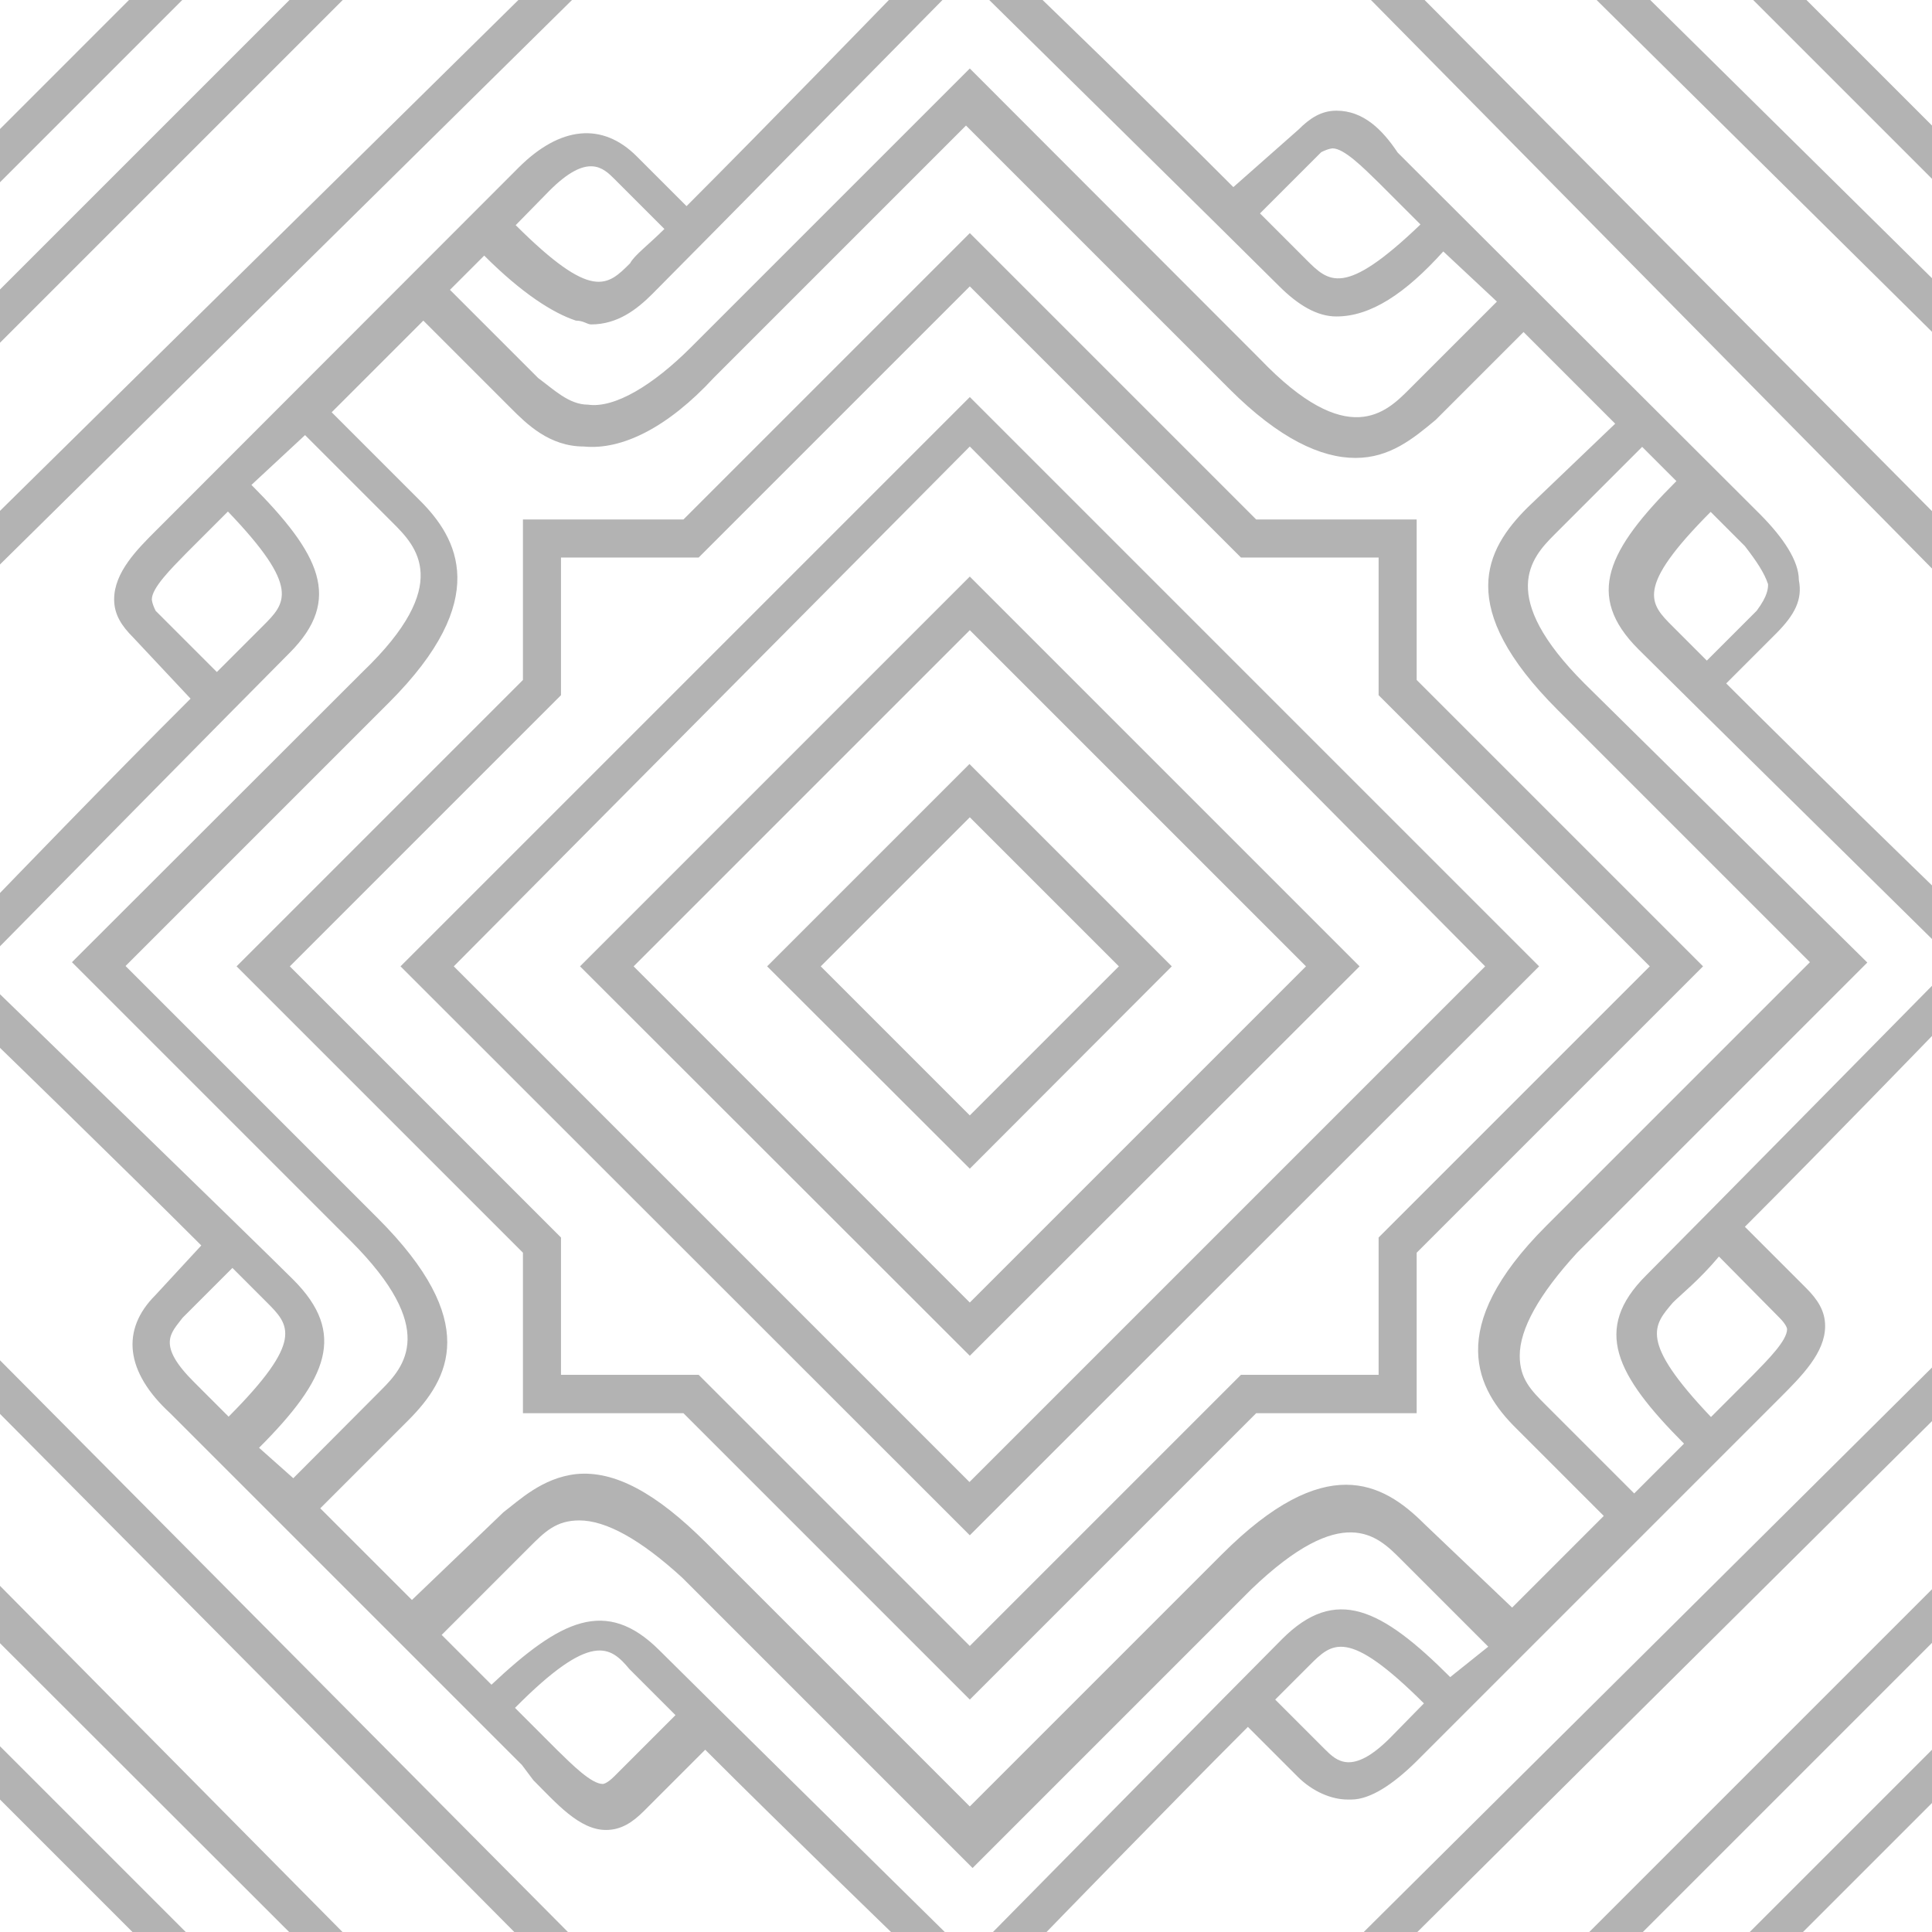
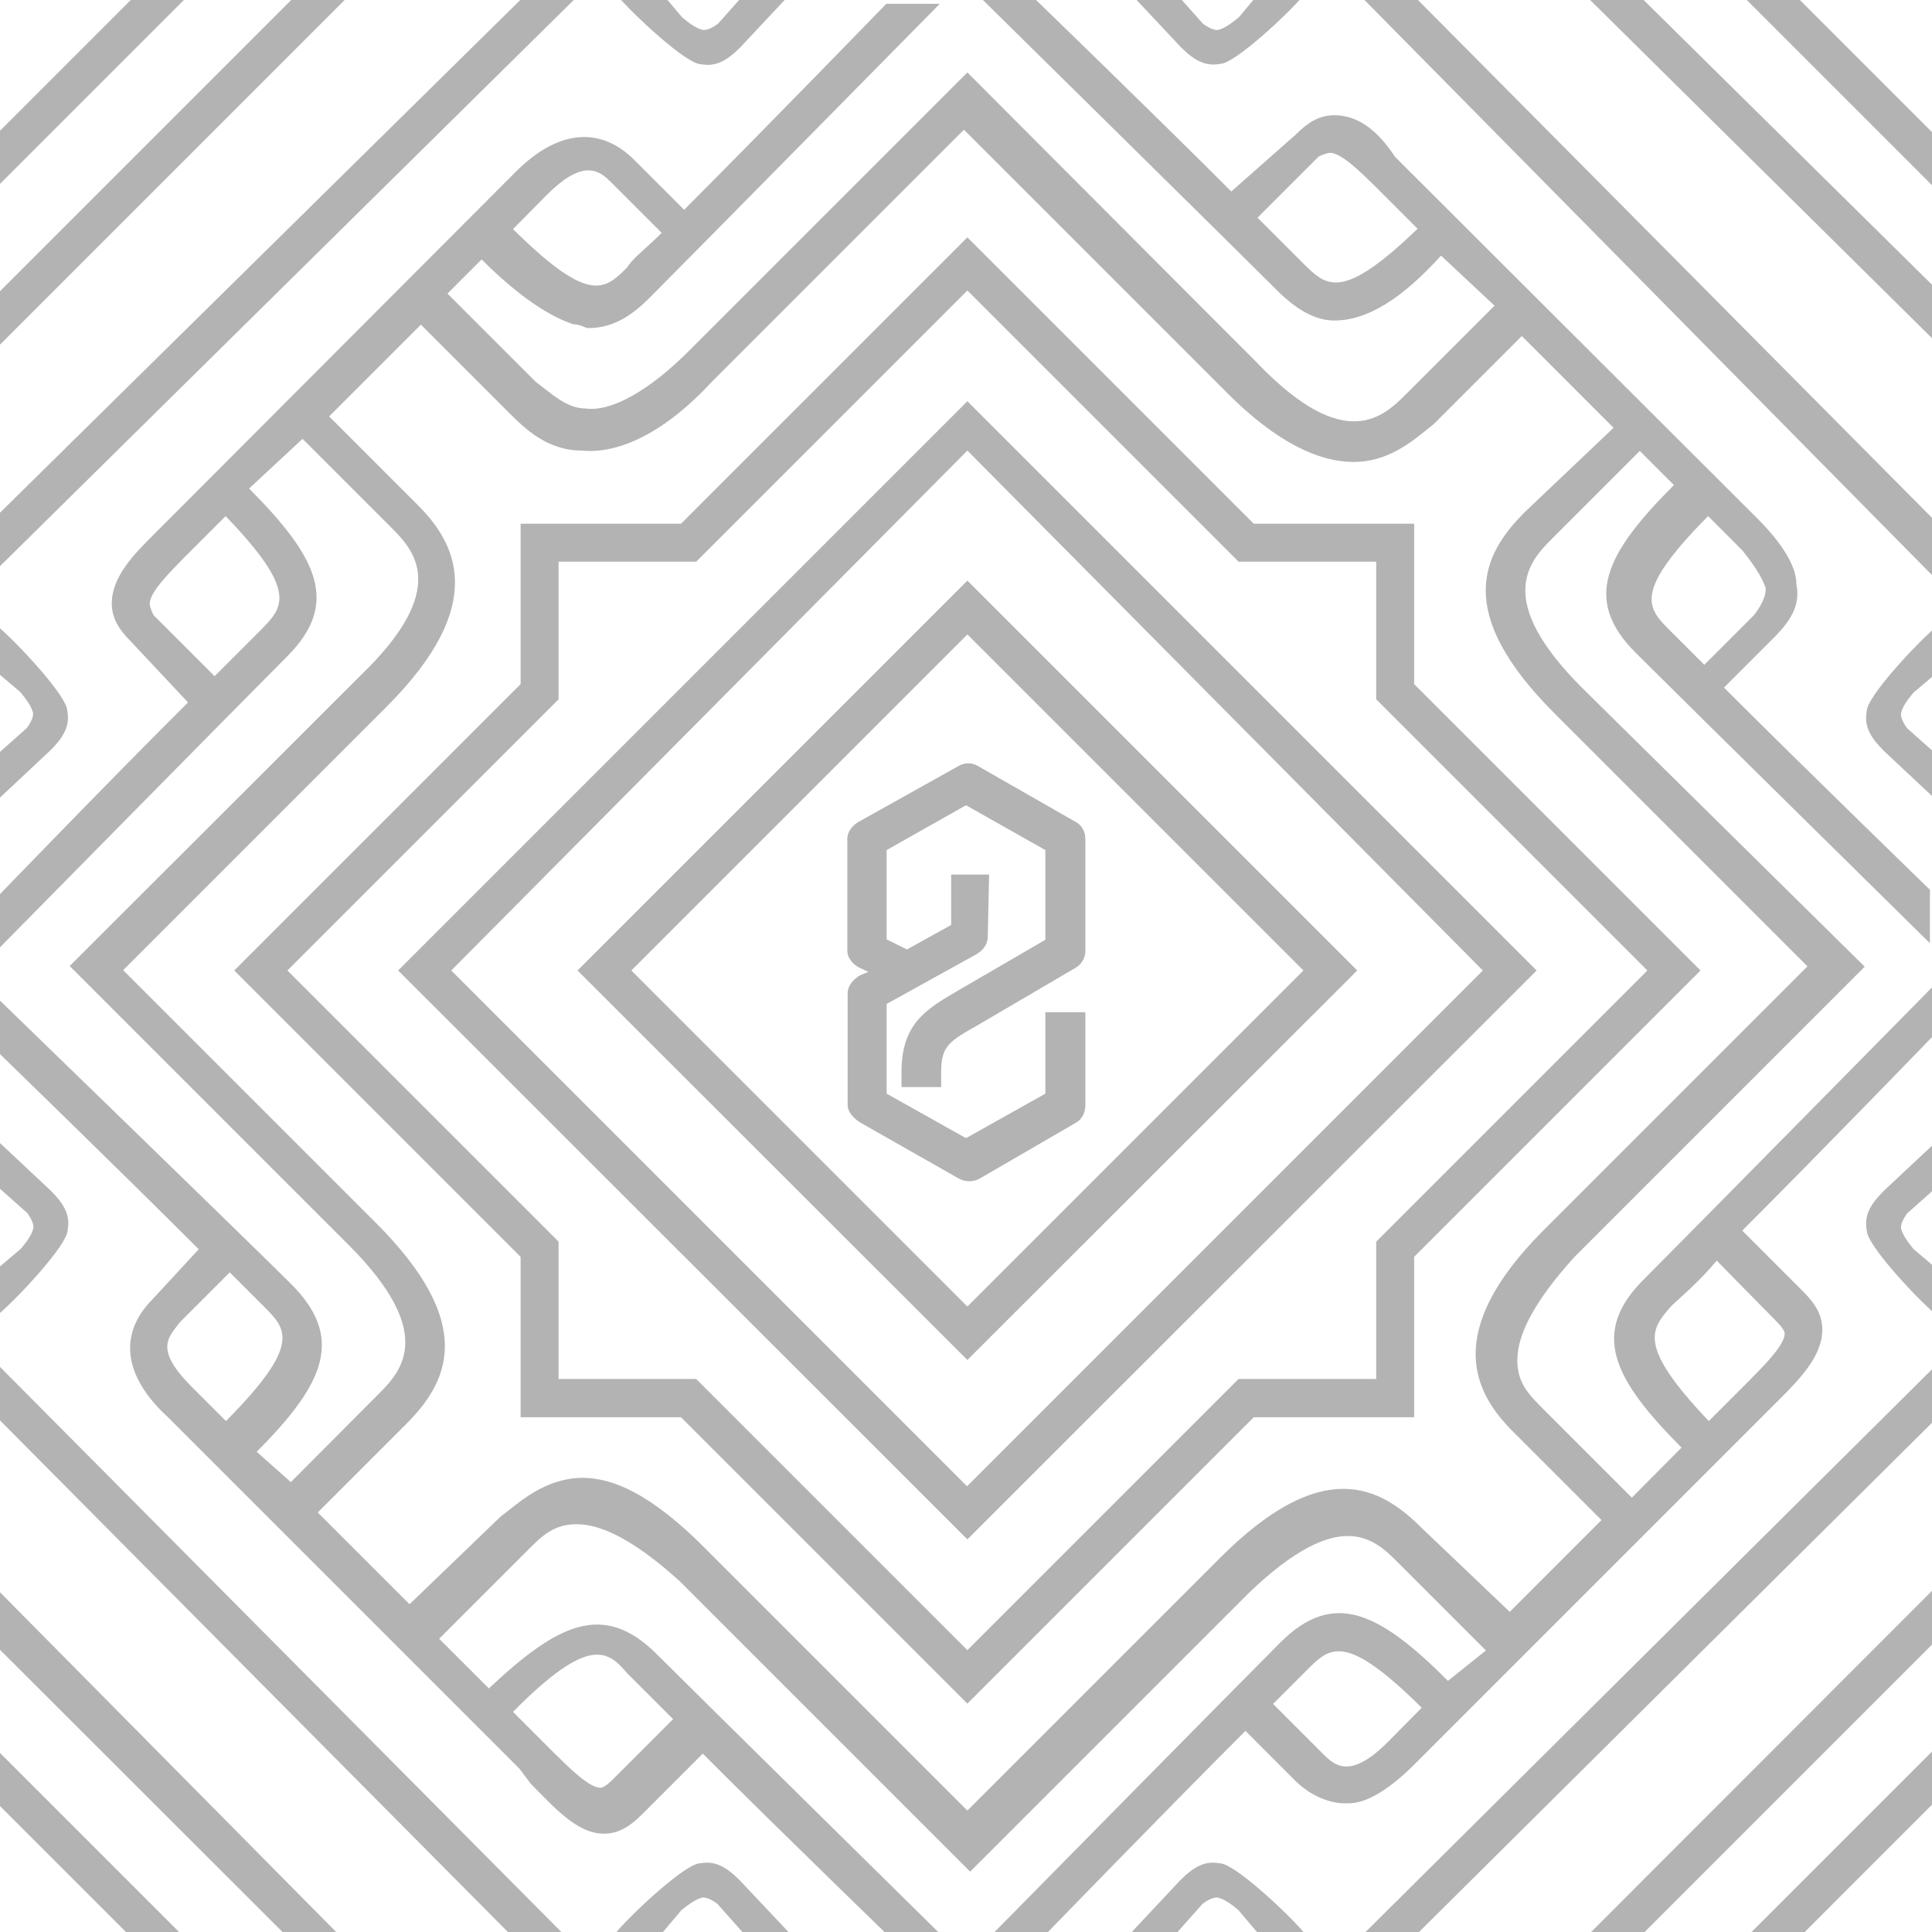
- <svg xmlns="http://www.w3.org/2000/svg" version="1.1" id="Laag_1" x="0px" y="0px" viewBox="200.2 1.2 558.4 558.6" enable-background="new 200.2 1.2 558.4 558.6" xml:space="preserve">
-   <path opacity="0.3" enable-background="new    " d="M480.6,339.1L422,280.6l58.5-58.5l58.5,58.5L480.6,339.1z M437.5,280.6  l43.1,43.1l43.1-43.1l-43.1-43.1L437.5,280.6z" />
-   <path opacity="0.3" enable-background="new    " d="M480.6,393.2L367.9,280.6l112.7-112.7l112.7,112.7L480.6,393.2z M383.4,280.6  l97.2,97.2l97.2-97.2l-97.2-97.2L383.4,280.6z" />
-   <path opacity="0.3" enable-background="new    " d="M480.6,445.1L316,280.6L480.6,116l164.6,164.6L480.6,445.1z M331.4,280.6  l149.1,149.1l149.1-149.1L480.6,130.3L331.4,280.6z" />
-   <polygon opacity="0.3" enable-background="new    " points="200,164.6 200,149.1 351.3,0 366.8,0 " />
-   <polygon opacity="0.3" enable-background="new    " points="760,166.8 595.4,0 610.9,0 760,150.2 " />
-   <polygon opacity="0.3" enable-background="new    " points="609.8,560 594.3,560 760,395.4 760,410.9 " />
-   <polygon opacity="0.3" enable-background="new    " points="349.1,560 200,409.8 200,394.3 364.6,560 " />
-   <path opacity="0.3" enable-background="new    " d="M760,285c0,0-72.9,74-83.9,85c-15.5,15.5-8.8,28.7,11,48.6L672.7,433l-25.4-25.4  c-4.4-4.4-7.7-7.7-7.7-14.4c0-7.7,5.5-17.7,16.6-29.8l83.9-83.9l-81.7-80.6c-25.4-25.4-15.5-36.4-8.8-43.1l25.4-25.4l9.9,9.9  c-19.9,19.9-26.5,33.1-11,48.6c11,11,85,83.9,85,83.9v-15.5c0,0-36.4-35.3-59.6-58.5l14.4-14.4c5.5-5.5,7.7-9.9,6.6-15.5  c0-5.5-4.4-12.1-11-18.8L607.6,48.6l-3.3-3.3c-4.4-6.6-9.9-12.1-17.7-12.1c-4.4,0-7.7,2.2-11,5.5l-18.8,16.6  C533.6,32,500.4,0,500.4,0H485c0,0,74,72.9,85,83.9c5.5,5.5,11,8.8,16.6,8.8c9.9,0,19.9-6.6,30.9-18.8L633,88.4l-25.4,25.4  c-6.6,6.6-17.7,17.7-43.1-8.8L480.6,21l-80.6,80.6c-11,11-22.1,17.7-29.8,16.6c-5.5,0-9.9-4.4-14.4-7.7L330.3,85l9.9-9.9  c11,11,19.9,16.6,26.5,18.8c2.2,0,3.3,1.1,4.4,1.1c7.7,0,13.3-4.4,17.7-8.8c11-11,83.9-85,83.9-85h-15.5c0,0-35.3,36.4-58.5,59.6  l-14.4-14.4c-9.9-9.9-22.1-8.8-34.2,3.3L248.6,151.3l-3.3,3.3c-5.5,5.5-12.1,12.1-12.1,19.9c0,4.4,2.2,7.7,5.5,11l16.6,17.7  C232,226.4,200,259.6,200,259.6V275c0,0,72.9-74,83.9-85c15.5-15.5,8.8-28.7-11-48.6l15.5-14.4l25.4,25.4  c6.6,6.6,17.7,17.7-8.8,43.1L221,279.4l80.6,80.6c25.4,25.4,15.5,36.4,8.8,43.1L285,428.6l-9.9-8.8c19.9-19.9,25.4-33.1,9.9-48.6  c-11-11-86.2-83.9-86.2-83.9v15.5c0,0,36.4,35.3,59.6,58.5l-13.3,14.4c-9.9,9.9-8.8,22.1,4.4,34.2l101.6,101.6l3.3,4.4  c6.6,6.6,13.3,14.4,21,14.4l0,0c4.4,0,7.7-2.2,11-5.5l17.7-17.7c23.2,23.2,56.3,55.2,56.3,55.2h15.5c0,0-74-72.9-85-83.9  c-15.5-15.5-28.7-8.8-48.6,9.9l-14.4-14.4l25.4-25.4c4.4-4.4,7.7-7.7,14.4-7.7c7.7,0,17.7,5.5,29.8,16.6l83.9,83.9l80.6-80.6  c26.5-25.4,36.4-15.5,43.1-8.8l25.4,25.4l-11,8.8c-19.9-19.9-33.1-26.5-48.6-11c-11,11-83.9,85-83.9,85h15.5  c0,0,35.3-36.4,58.5-59.6l14.4,14.4c4.4,4.4,9.9,6.6,14.4,6.6h1.1c5.5,0,12.1-4.4,18.8-11l101.6-101.6l3.3-3.3  c6.6-6.6,13.3-13.3,13.3-21c0-4.4-2.2-7.7-5.5-11l-17.7-17.7c23.2-23.2,55.2-56.3,55.2-56.3L760,285z M711.4,170.1  c0,1.1,0,3.3-3.3,7.7l-14.4,14.4c-4.4-4.4-7.7-7.7-9.9-9.9c-6.6-6.6-11-11,11-33.1l9.9,9.9C708.1,163.5,710.3,166.8,711.4,170.1z   M577.8,76.2c-2.2-2.2-6.6-6.6-13.3-13.3l17.7-17.7c2.2-1.1,3.3-1.1,3.3-1.1c3.3,0,8.8,5.5,13.3,9.9c1.1,1.1,2.2,2.2,3.3,3.3  l8.8,8.8C588.8,87.3,584.4,82.8,577.8,76.2z M359.1,56.3c11-11,15.5-6.6,18.8-3.3l14.4,14.4c-4.4,4.4-8.8,7.7-9.9,9.9  c-6.6,6.6-11,11-33.1-11L359.1,56.3z M276.2,182.2c-2.2,2.2-6.6,6.6-13.3,13.3l-17.7-17.7c-1.1-2.2-1.1-3.3-1.1-3.3  c0-3.3,5.5-8.8,9.9-13.3c1.1-1.1,2.2-2.2,3.3-3.3l8.8-8.8C287.3,171.2,282.8,175.6,276.2,182.2z M253,382.2l14.4-14.4  c4.4,4.4,7.7,7.7,9.9,9.9c6.6,6.6,11,11-11,33.1l-9.9-9.9C245.3,389.9,249.7,386.6,253,382.2z M382.2,483.8  c2.2,2.2,6.6,6.6,13.3,13.3l-17.7,17.7c-2.2,2.2-3.3,2.2-3.3,2.2c-3.3,0-8.8-5.5-13.3-9.9c-1.1-1.1-2.2-2.2-3.3-3.3l-8.8-8.8  C371.2,472.7,376.7,477.2,382.2,483.8z M612,441.8c-12.1-12.1-28.7-21-58.5,8.8l-72.9,72.9l-76.2-76.2c-14.4-14.4-26.5-21-37.6-19.9  c-9.9,1.1-16.6,7.7-21,11l-26.5,25.4l-26.5-26.5l25.4-25.4c12.1-12.1,21-28.7-8.8-58.5l-72.9-72.9l76.2-76.2  c29.8-29.8,19.9-47.5,8.8-58.5l-25.4-25.4l26.5-26.5l25.4,25.4c4.4,4.4,11,11,21,11c11,1.1,24.3-5.5,37.6-19.9l72.9-72.9l76.2,76.2  c14.4,14.4,26.5,19.9,36.4,19.9c9.9,0,16.6-5.5,23.2-11l25.4-25.4l26.5,26.5L641.8,148c-12.1,12.1-21,28.7,8.8,58.5l72.9,72.9  l-76.2,76.2c-29.8,29.8-19.9,47.5-8.8,58.5l25.4,25.4l-26.5,26.5L612,441.8z M602.1,503.7c-11,11-15.5,6.6-18.8,3.3l-14.4-14.4  c4.4-4.4,7.7-7.7,9.9-9.9c6.6-6.6,11-11,33.1,11L602.1,503.7z M714.7,382.2c2.2,2.2,2.2,3.3,2.2,3.3c0,3.3-5.5,8.8-9.9,13.3  l-12.1,12.1c-21-22.1-16.6-26.5-11-33.1c2.2-2.2,7.7-6.6,13.3-13.3L714.7,382.2z" />
+ <svg xmlns="http://www.w3.org/2000/svg" version="1.1" id="Laag_1" x="0px" y="0px" viewBox="200 0 560 560" enable-background="new 200 0 560 560" xml:space="preserve">
+   <path opacity="0.3" enable-background="new    " d="M480.4,394.2l-113-112.9l113-113l113,113L480.4,394.2z M383,281.3l97.4,97.4  l97.4-97.4l-97.4-97.4L383,281.3z" />
+   <path opacity="0.3" enable-background="new    " d="M480.4,446.2l-165-164.9l165-165l165,165L480.4,446.2z M330.8,281.3l149.5,149.5  l149.5-149.5L480.4,130.6L330.8,281.3z" />
+   <polygon opacity="0.3" enable-background="new    " points="199.1,165 199.1,149.5 350.8,0 366.3,0 " />
+   <polygon opacity="0.3" enable-background="new    " points="760.5,167.2 595.5,0 611,0 760.5,150.6 " />
+   <polygon opacity="0.3" enable-background="new    " points="609.9,561.4 594.4,561.4 760.5,396.4 760.5,411.9 " />
+   <polygon opacity="0.3" enable-background="new    " points="348.6,561.4 199.1,410.8 199.1,395.3 364.1,561.4 " />
+   <path opacity="0.3" enable-background="new    " d="M760.5,285.7c0,0-73.1,74.2-84.1,85.2c-15.5,15.5-8.8,28.8,11,48.7L673,434.1  l-25.5-25.5c-4.4-4.4-7.7-7.7-7.7-14.4c0-7.7,5.5-17.7,16.6-29.9l84.1-84.1l-81.9-80.8c-25.5-25.5-15.5-36.5-8.8-43.2l25.5-25.5  l9.9,9.9c-19.9,19.9-26.6,33.2-11,48.7c11,11,85.2,84.1,85.2,84.1v-15.5c0,0-36.5-35.4-59.7-58.6l14.4-14.4  c5.5-5.5,7.7-9.9,6.6-15.5c0-5.5-4.4-12.1-11-18.8l-102-101.8l-3.3-3.3c-4.4-6.6-9.9-12.1-17.7-12.1c-4.4,0-7.7,2.2-11,5.5  l-18.8,16.6C533.5,32.1,500.3,0,500.3,0h-15.4c0,0,74.2,73.1,85.2,84.1c5.5,5.5,11,8.8,16.6,8.8c9.9,0,19.9-6.6,31-18.8l15.5,14.5  l-25.5,25.5c-6.6,6.6-17.7,17.7-43.2-8.8L480.4,21l-80.8,80.8c-11,11-22.2,17.7-29.9,16.6c-5.5,0-9.9-4.4-14.4-7.7l-25.6-25.6  l9.9-9.9c11,11,19.9,16.6,26.6,18.8c2.2,0,3.3,1.1,4.4,1.1c7.7,0,13.3-4.4,17.7-8.8c11-11,84.1-85.2,84.1-85.2h-15.5  c0,0-35.4,36.5-58.6,59.7l-14.4-14.4c-9.9-9.9-22.2-8.8-34.3,3.3L247.8,151.7l-3.3,3.3c-5.5,5.5-12.1,12.1-12.1,19.9  c0,4.4,2.2,7.7,5.5,11l16.6,17.7c-23.4,23.3-55.4,56.5-55.4,56.5v15.4c0,0,73.1-74.2,84.1-85.2c15.5-15.5,8.8-28.8-11-48.7  l15.5-14.4l25.5,25.5c6.6,6.6,17.7,17.7-8.8,43.2l-84.2,84.1l80.8,80.8c25.5,25.5,15.5,36.5,8.8,43.2l-25.5,25.6l-9.9-8.8  c19.9-19.9,25.5-33.2,9.9-48.7c-11-11-86.4-84.1-86.4-84.1v15.5c0,0,36.5,35.4,59.7,58.6l-13.3,14.4c-9.9,9.9-8.8,22.2,4.4,34.3  l101.9,101.9l3.3,4.4c6.6,6.6,13.3,14.4,21.1,14.4l0,0c4.4,0,7.7-2.2,11-5.5l17.7-17.7c23.3,23.3,56.4,55.3,56.4,55.3h15.5  c0,0-74.2-73.1-85.2-84.1c-15.5-15.5-28.8-8.8-48.7,9.9l-14.4-14.4l25.5-25.5c4.4-4.4,7.7-7.7,14.4-7.7c7.7,0,17.7,5.5,29.9,16.6  l84.1,84.1l80.8-80.8c26.6-25.5,36.5-15.5,43.2-8.8l25.5,25.5l-11,8.8c-19.9-19.9-33.2-26.6-48.7-11c-11,11-84.1,85.2-84.1,85.2  h15.5c0,0,35.4-36.5,58.6-59.7l14.4,14.4c4.4,4.4,9.9,6.6,14.4,6.6h1.1c5.5,0,12.1-4.4,18.8-11l101.9-101.9l3.3-3.3  c6.6-6.6,13.3-13.3,13.3-21.1c0-4.4-2.2-7.7-5.5-11l-17.7-17.7c23.3-23.3,55.3-56.4,55.3-56.4L760.5,285.7z M711.8,170.5  c0,1.1,0,3.3-3.3,7.7L694,192.7c-4.4-4.4-7.7-7.7-9.9-9.9c-6.6-6.6-11-11,11-33.2l9.9,9.9C708.5,163.9,710.7,167.2,711.8,170.5z   M577.8,76.4c-2.2-2.2-6.6-6.6-13.3-13.3l17.7-17.7c2.2-1.1,3.3-1.1,3.3-1.1c3.3,0,8.8,5.5,13.3,9.9c1.1,1.1,2.2,2.2,3.3,3.3  l8.8,8.8C588.9,87.5,584.5,83,577.8,76.4z M358.6,56.4c11-11,15.5-6.6,18.8-3.3l14.4,14.4c-4.4,4.4-8.8,7.7-9.9,9.9  c-6.6,6.6-11,11-33.2-11L358.6,56.4z M275.5,182.7c-2.2,2.2-6.6,6.6-13.3,13.3l-17.7-17.7c-1.1-2.2-1.1-3.3-1.1-3.3  c0-3.3,5.5-8.8,9.9-13.3c1.1-1.1,2.2-2.2,3.3-3.3l8.8-8.8C286.6,171.6,282.1,176,275.5,182.7z M252.2,383.2l14.4-14.4  c4.4,4.4,7.7,7.7,9.9,9.9c6.6,6.6,11,11-11,33.2l-9.9-9.9C244.5,390.9,248.9,387.6,252.2,383.2z M381.8,485  c2.2,2.2,6.6,6.6,13.3,13.3l-17.7,17.7c-2.2,2.2-3.3,2.2-3.3,2.2c-3.3,0-8.8-5.5-13.3-9.9c-1.1-1.1-2.2-2.2-3.3-3.3l-8.8-8.8  C370.7,473.9,376.2,478.4,381.8,485z M612.1,442.9c-12.1-12.1-28.8-21.1-58.6,8.8l-73.1,73.1L404,448.4  c-14.4-14.4-26.6-21.1-37.7-19.9c-9.9,1.1-16.6,7.7-21.1,11L318.7,465l-26.6-26.6l25.5-25.5c12.1-12.1,21.1-28.8-8.8-58.6  l-73.1-73.1l76.4-76.4c29.9-29.9,19.9-47.6,8.8-58.6l-25.5-25.5L322,94.1l25.5,25.5c4.4,4.4,11,11,21.1,11  c11,1.1,24.4-5.5,37.7-19.9l73.1-73.1l76.4,76.4c14.4,14.4,26.6,19.9,36.5,19.9c9.9,0,16.6-5.5,23.3-11l25.5-25.5l26.6,26.6  L642,148.4c-12.1,12.1-21.1,28.8,8.8,58.6l73.1,73.1l-76.4,76.4c-29.9,29.9-19.9,47.6-8.8,58.6l25.5,25.5l-26.6,26.6L612.1,442.9z   M602.2,505c-11,11-15.5,6.6-18.8,3.3l-14.4-14.4c4.4-4.4,7.7-7.7,9.9-9.9c6.6-6.6,11-11,33.2,11L602.2,505z M715.1,383.2  c2.2,2.2,2.2,3.3,2.2,3.3c0,3.3-5.5,8.8-9.9,13.3l-12.1,12.1c-21.1-22.2-16.6-26.6-11-33.2c2.2-2.2,7.7-6.6,13.3-13.3L715.1,383.2z" />
+   <path opacity="0.3" enable-background="new    " d="M198.8,232.3l15.8-14.8c4.1-4.1,5.7-7.3,4.9-11.5c0-4.1-14.2-19.4-20.1-24.4  l0,13.5l6.5,5.5c2.3,2.8,3.3,4.5,3.7,6.1c0,0.6,0,1.8-1.8,4.3l-9,8L198.8,232.3z" />
+   <path opacity="0.3" enable-background="new    " d="M761.8,219.1l-9-8c-1.8-2.5-1.8-3.7-1.8-4.3c0.4-1.7,1.4-3.4,3.7-6.1l6.5-5.5  l0-13.5c-5.9,5-20.1,20.3-20.1,24.4c-0.8,4.2,0.8,7.4,4.9,11.5l15.8,14.8L761.8,219.1z" />
+   <path opacity="0.3" enable-background="new    " d="M198.9,343.6l9,8c1.8,2.5,1.8,3.7,1.8,4.3c-0.4,1.7-1.4,3.4-3.7,6.1l-6.5,5.5  l0,13.5c5.9-5,20.1-20.3,20.1-24.4c0.8-4.2-0.8-7.4-4.9-11.5l-15.8-14.8L198.9,343.6z" />
+   <path opacity="0.3" enable-background="new    " d="M761.8,330.4L746,345.2c-4.1,4.1-5.7,7.3-4.9,11.5c0,4.1,14.2,19.4,20.1,24.4  l0-13.5l-6.5-5.5c-2.3-2.8-3.3-4.5-3.7-6.1c0-0.6,0-1.8,1.8-4.3l9-8L761.8,330.4z" />
+   <path opacity="0.3" enable-background="new    " d="M540.6,560.8l8-9c2.5-1.8,3.7-1.8,4.3-1.8c1.7,0.4,3.4,1.4,6.1,3.7l5.5,6.5  l13.5,0c-5-5.9-20.3-20.1-24.4-20.1c-4.2-0.8-7.4,0.8-11.5,4.9l-14.8,15.8L540.6,560.8z" />
+   <path opacity="0.3" enable-background="new    " d="M527.4-2.2l14.8,15.8c4.1,4.1,7.3,5.7,11.5,4.9c4.1,0,19.4-14.2,24.4-20.1  l-13.5,0L559.1,5c-2.8,2.3-4.5,3.3-6.1,3.7c-0.6,0-1.8,0-4.3-1.8l-8-9L527.4-2.2z" />
+   <path opacity="0.3" enable-background="new    " d="M429.3,560.8L414.4,545c-4.1-4.1-7.3-5.7-11.5-4.9c-4.1,0-19.4,14.2-24.4,20.1  l13.5,0l5.5-6.5c2.8-2.3,4.5-3.3,6.1-3.7c0.6,0,1.8,0,4.3,1.8l8,9L429.3,560.8z" />
+   <path opacity="0.3" enable-background="new    " d="M416.1-2.1l-8,9c-2.5,1.8-3.7,1.8-4.3,1.8c-1.7-0.4-3.4-1.4-6.1-3.7l-5.5-6.5  l-13.5,0c5,5.9,20.3,20.1,24.4,20.1c4.2,0.8,7.4-0.8,11.5-4.9l14.8-15.8L416.1-2.1z" />
  <g opacity="0.3">
-     <polygon points="198.9,101.6 198.9,86.2 286.2,-1.1 301.6,-1.1  " />
-     <polygon points="762.2,100.5 659.5,-1.1 675,-1.1 762.2,85  " />
-     <polygon points="286.2,562.2 198.9,475 198.9,458.4 301.6,562.2  " />
-     <polygon points="675,560 659.5,560 760,459.5 760,475  " />
+     <polygon points="198,101.9 198,86.4 285.5,-1.1 301,-1.1  " />
+     <polygon points="762.7,100.7 659.8,-1.1 675.3,-1.1 762.7,85.2  " />
+     <polygon points="285.5,563.6 198,476.2 198,459.5 301,563.6  " />
+     <polygon points="675.3,561.4 659.8,561.4 760.5,460.6 760.5,476.2  " />
  </g>
  <g opacity="0.3">
-     <polygon points="200,54.1 200,38.7 238.7,0 254.1,0  " />
-     <polygon points="760,54.1 705.9,0 721.3,0 760,38.7  " />
-     <polygon points="238.7,560 200,521.3 200,505.9 254.1,560  " />
-     <polygon points="721.3,560 705.9,560 760,505.9 760,521.3  " />
+     <polygon points="199.1,54.2 199.1,38.8 237.9,0 253.3,0  " />
+     <polygon points="760.5,54.2 706.3,0 721.7,0 760.5,38.8  " />
+     <polygon points="237.9,561.4 199.1,522.6 199.1,507.2 253.3,561.4  " />
+     <polygon points="721.7,561.4 706.3,561.4 760.5,507.2 760.5,522.6  " />
  </g>
-   <path opacity="0.3" enable-background="new    " d="M480.6,492.6l-82.8-82.8h-46.4v-46.4l-82.8-82.8l82.8-82.8v-46.4h46.4l82.8-82.8  l82.8,82.8h46.4v46.4l82.8,82.8l-82.8,82.8v46.4h-46.4L480.6,492.6z M362.4,398.7h39.8l78.4,78.4l78.4-78.4h39.8V359l78.4-78.4  l-78.4-78.4v-39.8H559l-78.4-78.4l-78.4,78.4h-39.8v39.8l-78.4,78.4l78.4,78.4V398.7L362.4,398.7z" />
+   <path opacity="0.3" enable-background="new    " d="M480.4,493.8l-83-83h-46.5v-46.5l-83-83l83-83v-46.5h46.5l83-83l83,83h46.5v46.5  l83,83l-83,83v46.5h-46.5L480.4,493.8z M361.9,399.7h39.9l78.6,78.6l78.6-78.6h39.9v-39.8l78.6-78.6l-78.6-78.6v-39.9H559  l-78.6-78.6l-78.6,78.6h-39.9v39.9l-78.6,78.6l78.6,78.6L361.9,399.7L361.9,399.7z" />
+   <path opacity="0.3" enable-background="new    " d="M503,293.5V317l-23,12.9L457,317V291l26-14.4c1.8-1,3.3-2.9,3.3-4.9l0.4-18.2  l-11,0v14.6l-12.8,7.1l-5.9-2.9v-25.9l23-13l23,13v26L477.9,287c-9.9,5.7-16.6,10-16.6,23.8v4.3h11.5v-4.3c0-7.8,2.4-9,11.2-14  c0,0,27.8-16.3,27.8-16.3c1.7-1,2.8-2.9,2.8-4.8v-32.5c0-2-0.9-3.9-2.7-4.9L483.4,222c-1.7-1-3.8-1-5.5,0l-29,16.2  c-1.8,1-3.3,2.9-3.3,4.9v32.5c0,2.1,1.7,4,3.5,4.9l2.6,1.2l-2.4,1c-1.8,1-3.6,3-3.6,5.1v32.5c0,2.1,1.9,4,3.7,5.1l28.5,16.2  c0.9,0.5,2.1,0.8,3.1,0.8c1,0,2.1-0.3,3-0.8l27.9-16.2c1.8-1,2.7-3,2.7-5.1v-26.9H503z" />
</svg>
